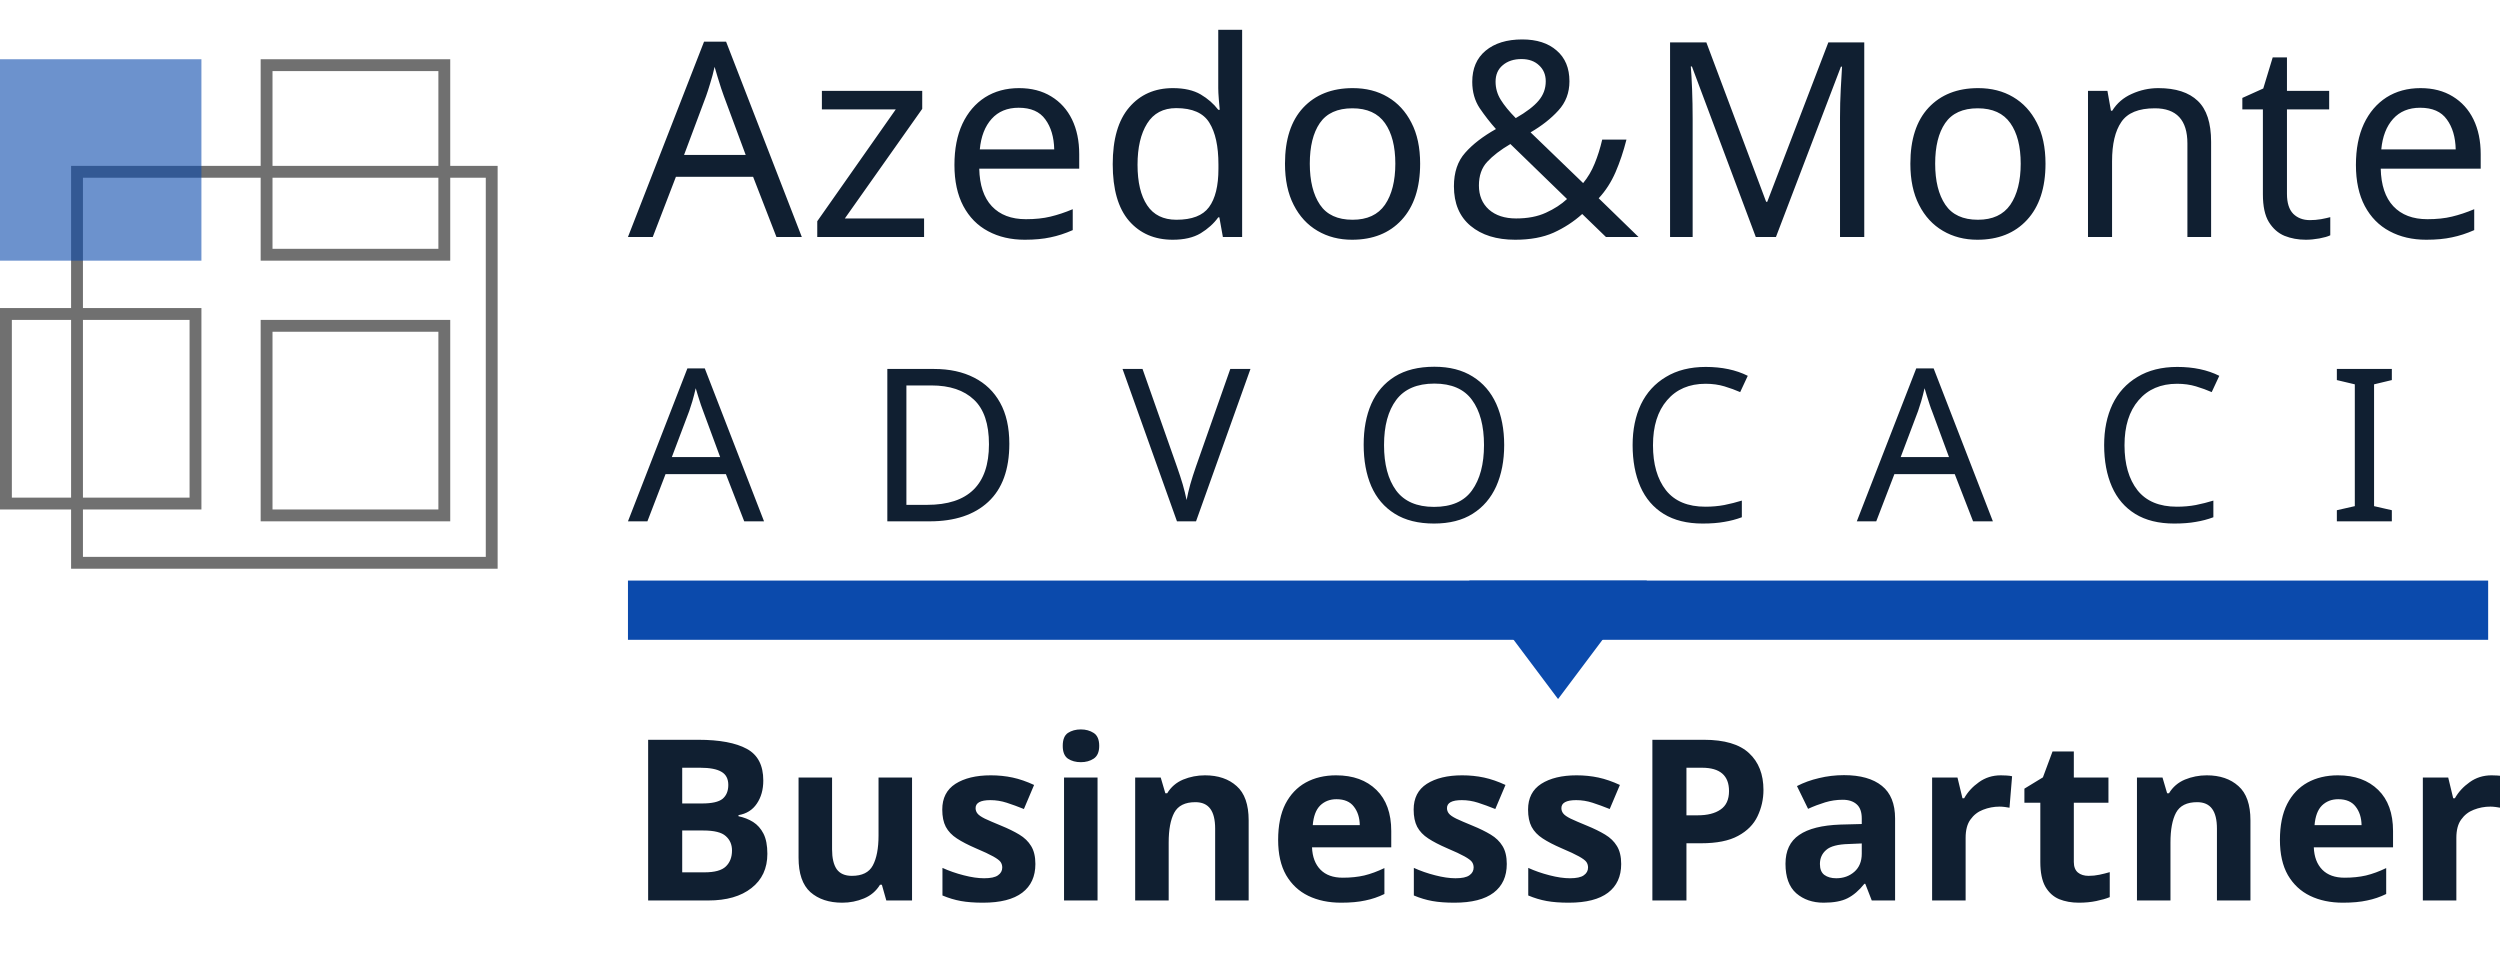
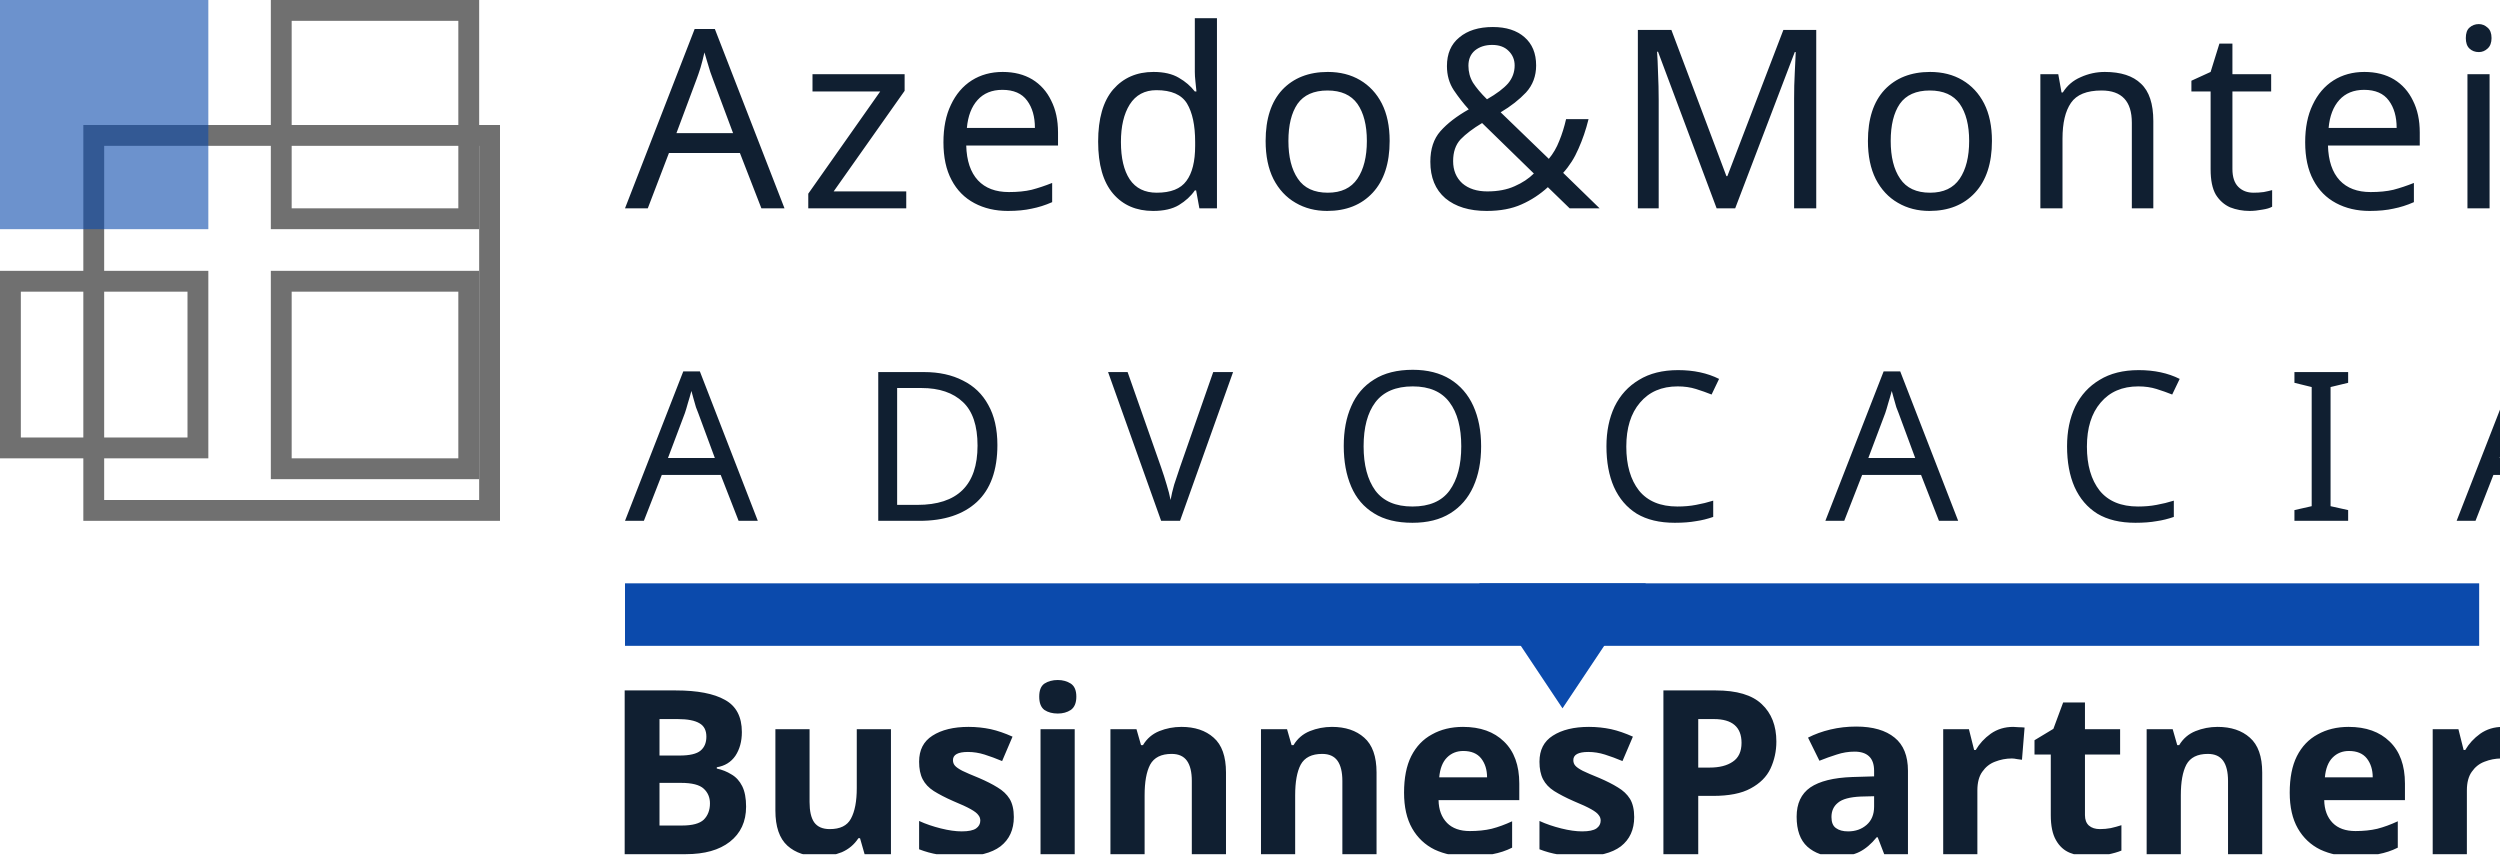
- <svg xmlns="http://www.w3.org/2000/svg" width="211" height="82" viewBox="0 0 211 82">
-   <g id="Group_3" data-name="Group 3" transform="translate(-1083 -573)">
-     <text id="Azedo_Monteiro" data-name="Azedo&amp;Monteiro" transform="translate(1136 593)" fill="#101f31" font-size="23" font-family="Arapey-Regular, Arapey" letter-spacing="0.017em">
+ <svg xmlns="http://www.w3.org/2000/svg" width="120" height="41" viewBox="0 0 120 41">
+   <defs>
+     <clipPath id="clip-logo">
+       <rect width="120" height="41" />
+     </clipPath>
+   </defs>
+   <g id="logo" clip-path="url(#clip-logo)">
+     <g id="Group_2" data-name="Group 2" transform="translate(0 0.353)">
+       <g id="Rectangle_8" data-name="Rectangle 8" transform="translate(13 12.647)" fill="none" stroke="#707070" stroke-width="1">
+         <rect width="10" height="10" stroke="none" />
+         <rect x="0.5" y="0.5" width="9" height="9" fill="none" />
+       </g>
+       <g id="Rectangle_9" data-name="Rectangle 9" transform="translate(0 12.647)" fill="none" stroke="#707070" stroke-width="1">
+         <rect width="10" height="9" stroke="none" />
+         <rect x="0.5" y="0.5" width="9" height="8" fill="none" />
+       </g>
+       <g id="Rectangle_10" data-name="Rectangle 10" transform="translate(4 5.647)" fill="none" stroke="#707070" stroke-width="1">
+         <rect width="20" height="19" stroke="none" />
+         <rect x="0.5" y="0.5" width="19" height="18" fill="none" />
+       </g>
+       <g id="Rectangle_7" data-name="Rectangle 7" transform="translate(13 -0.353)" fill="none" stroke="#707070" stroke-width="1">
+         <rect width="10" height="11" stroke="none" />
+         <rect x="0.5" y="0.5" width="9" height="10" fill="none" />
+       </g>
+       <rect id="Rectangle_11" data-name="Rectangle 11" width="10" height="11" transform="translate(0 -0.353)" fill="rgba(11,74,172,0.6)" />
+     </g>
+     <text id="BusinnesPartner" transform="translate(29 41)" fill="#101f31" font-size="11" font-family="Now-Black, Now" font-weight="800">
+       <tspan x="0" y="0">BusinnesPartner</tspan>
+     </text>
+     <text id="Azedo_Monteiro" data-name="Azedo&amp;Monteiro" transform="translate(30 10)" fill="#101f31" font-size="12" font-family="Arapey-Regular, Arapey" letter-spacing="0.055em">
      <tspan x="0" y="0">Azedo&amp;Monteiro</tspan>
    </text>
-     <text id="ADVOCACIA" transform="translate(1136 617)" fill="#101f31" font-size="18" font-family="Arapey-Regular, Arapey" letter-spacing="0.48em">
+     <text id="ADVOCACIA" transform="translate(30 25)" fill="#101f31" font-size="10" font-family="Arapey-Regular, Arapey" letter-spacing="0.48em">
      <tspan x="0" y="0">ADVOCACIA</tspan>
    </text>
-     <g id="Group_1" data-name="Group 1" transform="translate(1136 621.857)">
-       <rect id="Rectangle_1" data-name="Rectangle 1" width="157" height="5" transform="translate(0 0.143)" fill="#0b4aac" />
-       <path id="Polygon_1" data-name="Polygon 1" d="M7.5,0,15,10H0Z" transform="translate(86 10.143) rotate(180)" fill="#0b4aac" />
+     <g id="Group_1" data-name="Group 1" transform="translate(29.804 28.235)">
+       <rect id="Rectangle_1" data-name="Rectangle 1" width="89" height="3" transform="translate(0.196 -0.235)" fill="#0b4aac" />
+       <path id="Polygon_1" data-name="Polygon 1" d="M4,0,8,6H0Z" transform="translate(49.196 5.765) rotate(180)" fill="#0b4aac" />
    </g>
-     <g id="Rectangle_2" data-name="Rectangle 2" transform="translate(1105 578)" fill="none" stroke="#707070" stroke-width="1">
-       <rect width="16" height="17" stroke="none" />
-       <rect x="0.5" y="0.5" width="15" height="16" fill="none" />
-     </g>
-     <g id="Rectangle_3" data-name="Rectangle 3" transform="translate(1105 600)" fill="none" stroke="#707070" stroke-width="1">
-       <rect width="16" height="17" stroke="none" />
-       <rect x="0.5" y="0.5" width="15" height="16" fill="none" />
-     </g>
-     <g id="Rectangle_4" data-name="Rectangle 4" transform="translate(1083 599)" fill="none" stroke="#707070" stroke-width="1">
-       <rect width="17" height="17" stroke="none" />
-       <rect x="0.5" y="0.5" width="16" height="16" fill="none" />
-     </g>
-     <g id="Rectangle_6" data-name="Rectangle 6" transform="translate(1089 587)" fill="none" stroke="#707070" stroke-width="1">
-       <rect width="36" height="34" stroke="none" />
-       <rect x="0.5" y="0.5" width="35" height="33" fill="none" />
-     </g>
-     <rect id="Rectangle_5" data-name="Rectangle 5" width="17" height="17" transform="translate(1083 578)" fill="rgba(11,74,172,0.6)" />
-     <text id="BusinessPartner" transform="translate(1136 649)" fill="#101f31" font-size="19" font-family="Now-Black, Now" font-weight="800" letter-spacing="0.011em">
-       <tspan x="0" y="0">BusinessPartner</tspan>
-     </text>
  </g>
</svg>
